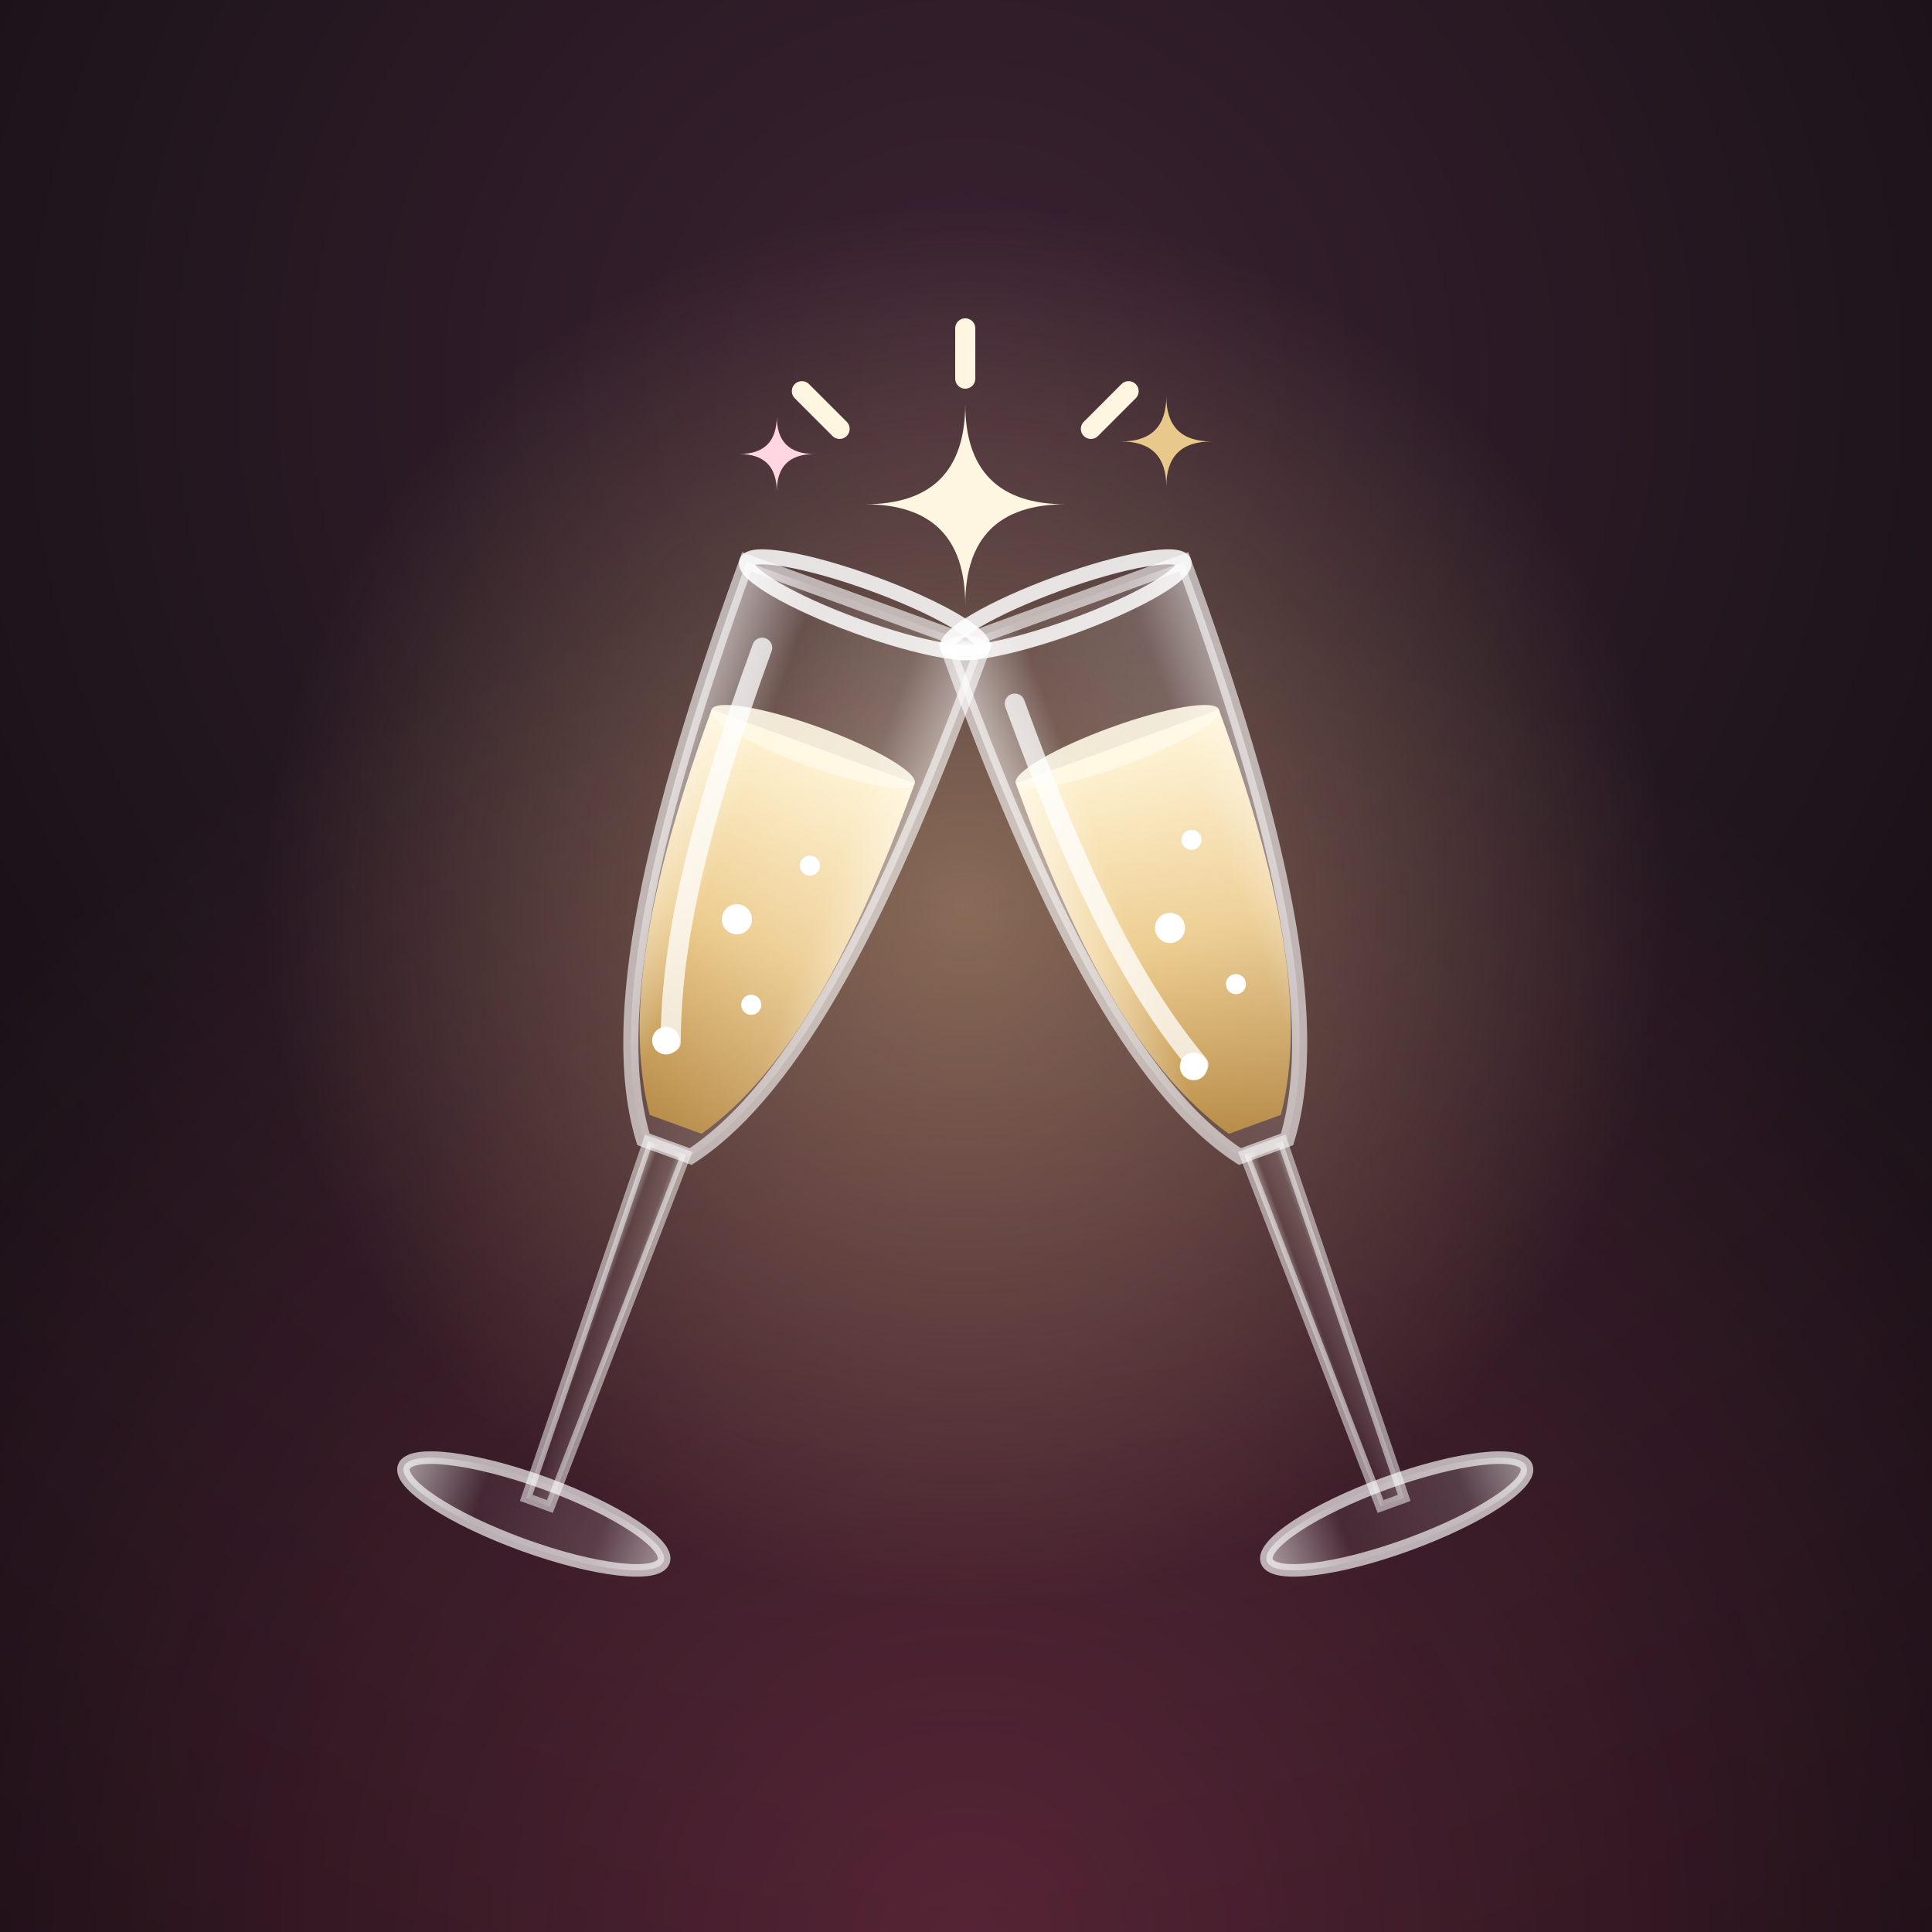
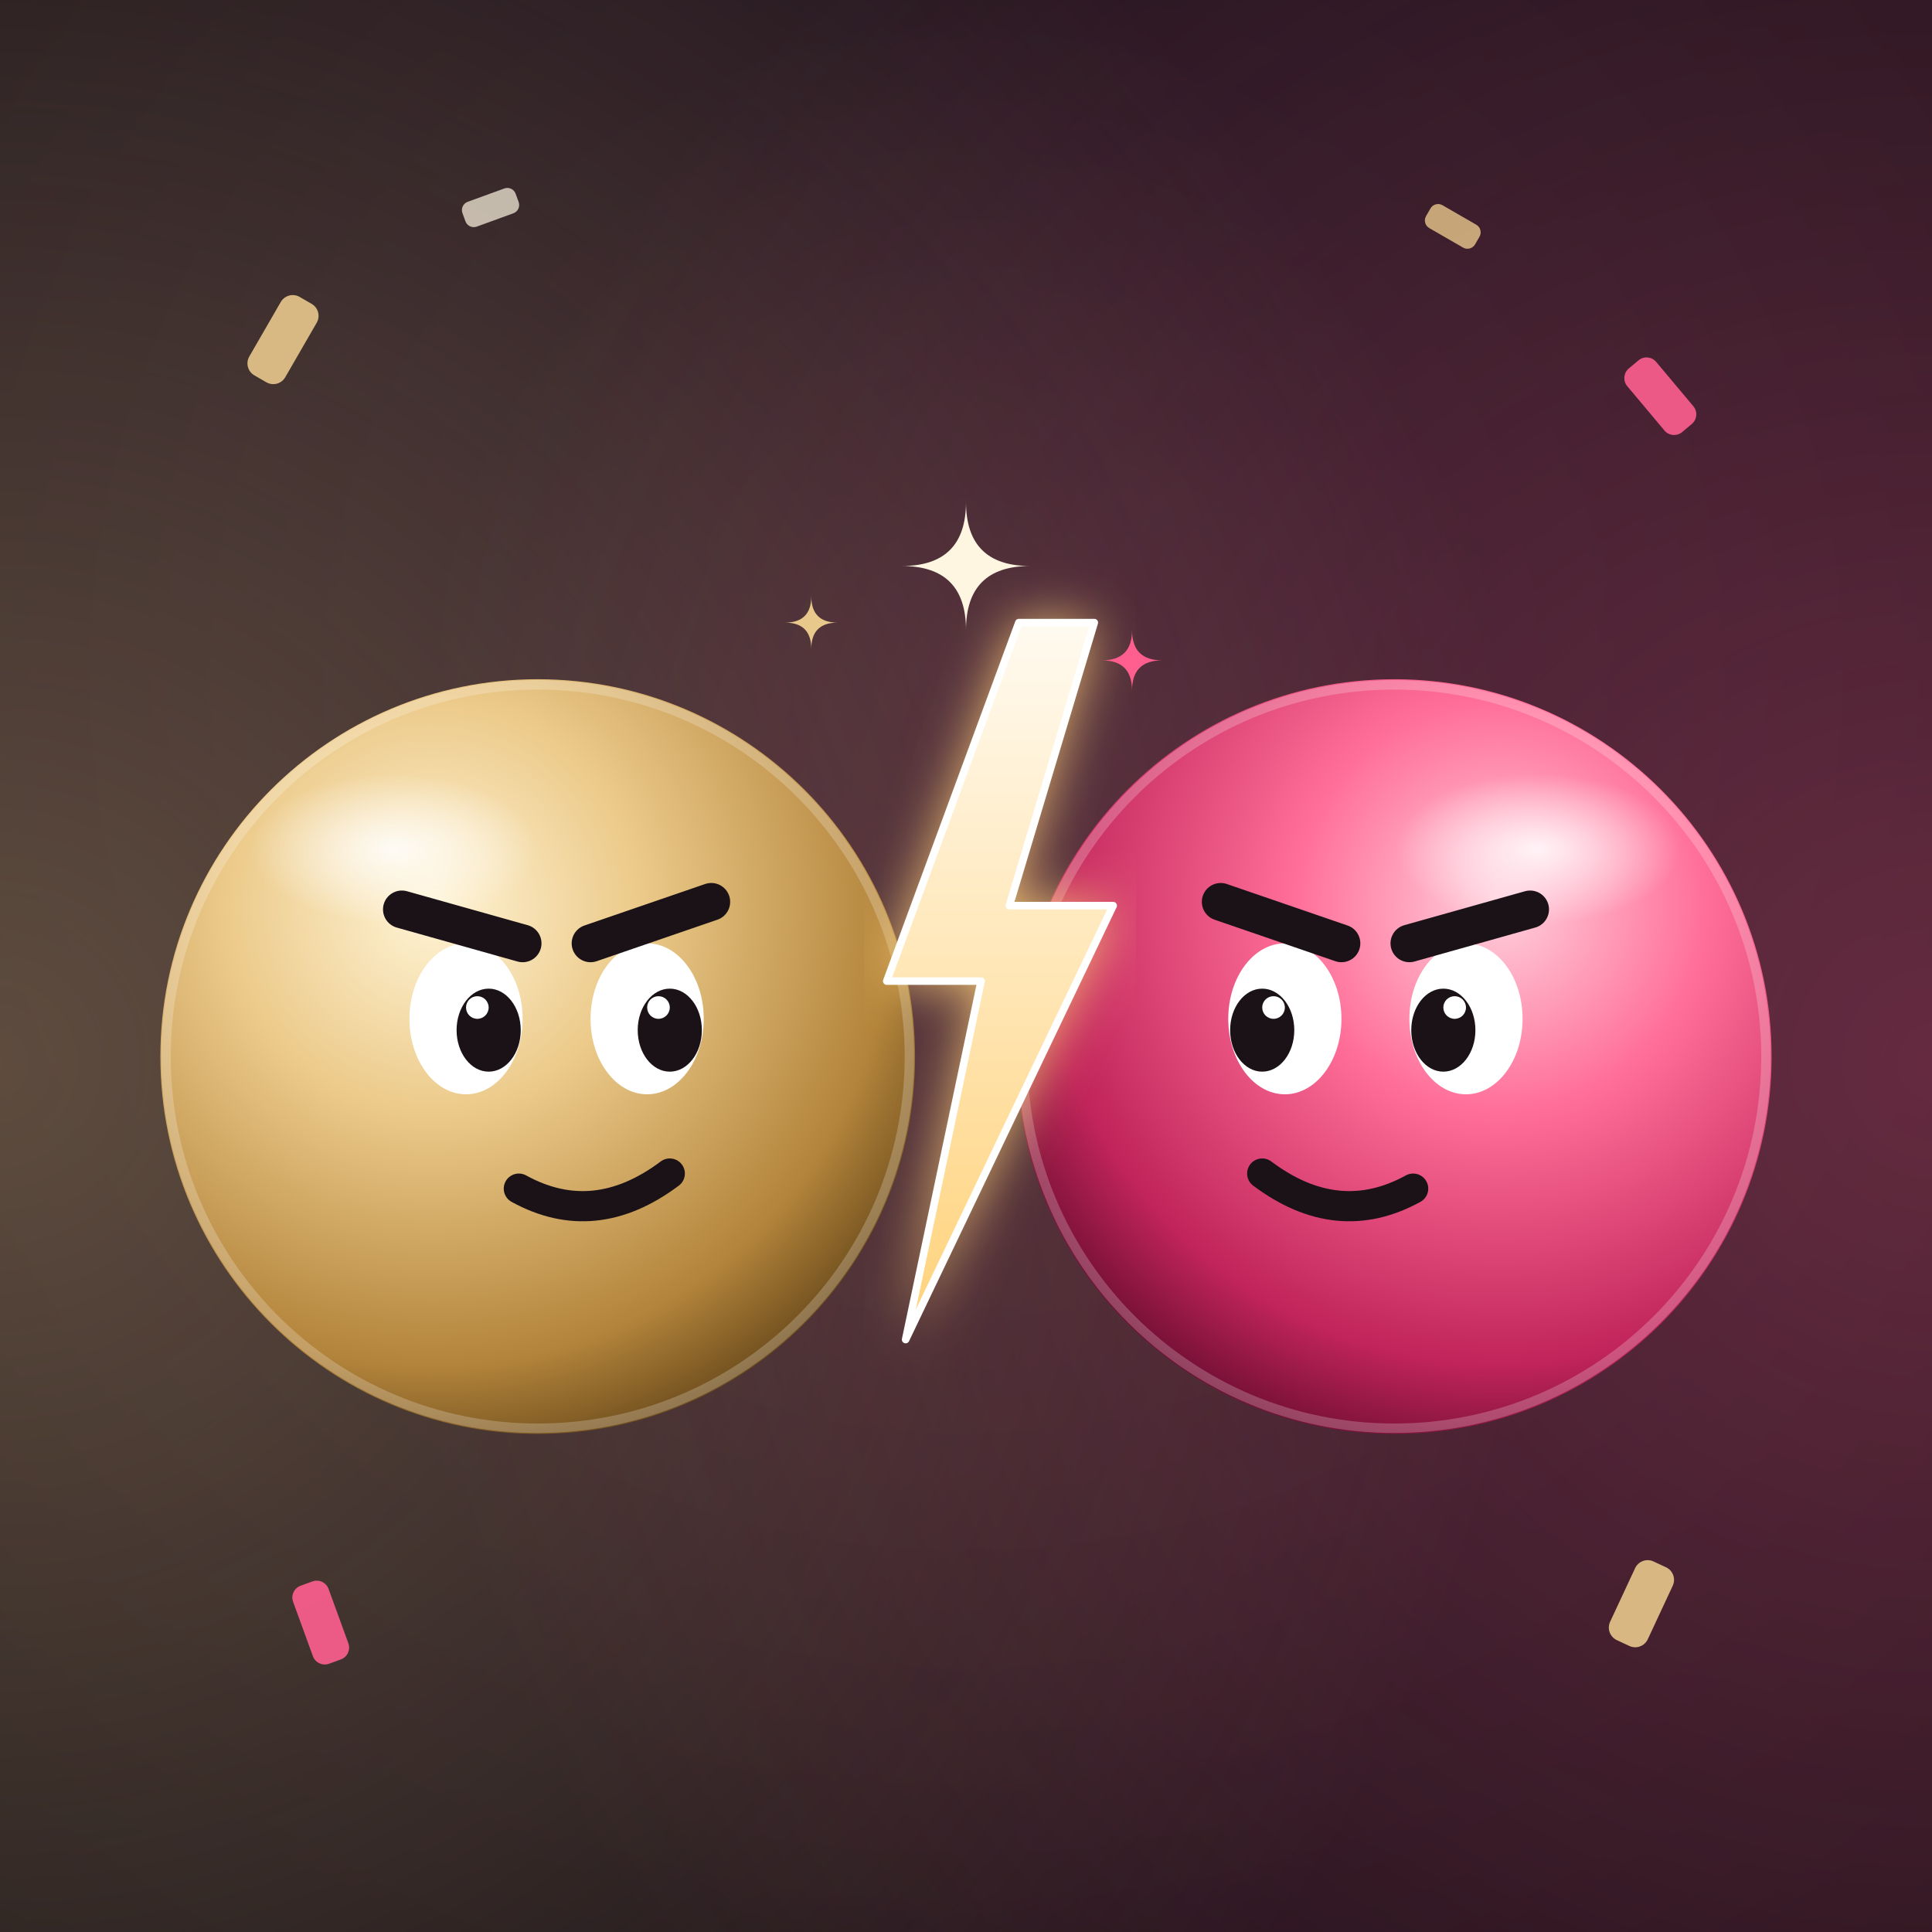
<svg xmlns="http://www.w3.org/2000/svg" viewBox="0 0 1024 1024" width="1024" height="1024">
  <defs>
-     <linearGradient id="skLiq" x1="0" y1="0" x2="0" y2="1">
-       <stop offset="0" stop-color="#fff3d1" />
-       <stop offset=".5" stop-color="#ecca8a" />
-       <stop offset="1" stop-color="#b3843b" />
-     </linearGradient>
-     <linearGradient id="skGlass" x1="0" y1="0" x2="1" y2="0">
-       <stop offset="0" stop-color="#fff" stop-opacity=".55" />
-       <stop offset=".3" stop-color="#fff" stop-opacity=".05" />
-       <stop offset=".75" stop-color="#fff" stop-opacity=".14" />
-       <stop offset="1" stop-color="#fff" stop-opacity=".5" />
-     </linearGradient>
-     <radialGradient id="skGlow">
-       <stop offset="0" stop-color="#e9c88c" stop-opacity=".45" />
+     <radialGradient id="bg" cx=".5" cy=".35" r=".9">
+       <stop offset="0" stop-color="#2e1b28" />
+       <stop offset="1" stop-color="#110c11" />
+     </radialGradient>
+     <radialGradient id="gL" cx="0" cy=".55" r=".8">
+       <stop offset="0" stop-color="#e9c88c" stop-opacity=".32" />
      <stop offset="1" stop-color="#e9c88c" stop-opacity="0" />
    </radialGradient>
-     <g id="skFlute">
-       <path d="M-8.6 12C-8.6 26-7 37-2.2 44h4.4C7 37 8.6 26 8.6 12z" fill="url(#skLiq)" />
-       <ellipse cx="0" cy="12" rx="8.6" ry="1.6" fill="#fff7e2" opacity=".9" />
-       <g class="sk-bub" fill="#fff">
-         <circle cx="-3" cy="38" r="1.1" />
-         <circle cx="2.4" cy="33" r=".8" />
-         <circle cx="-1" cy="27" r="1.2" />
-         <circle cx="3" cy="21" r=".8" />
-       </g>
-       <path d="M-10 0C-10 22-8 38-2 46h4C8 38 10 22 10 0z" fill="url(#skGlass)" stroke="#fff" stroke-opacity=".6" stroke-width="1.2" />
-       <ellipse cx="0" cy="0" rx="10" ry="1.8" fill="none" stroke="#fff" stroke-opacity=".85" stroke-width="1.2" />
-       <path d="M-6.5 6C-6.5 20-5.5 30-2.6 38" fill="none" stroke="#fff" stroke-opacity=".75" stroke-width="1.6" stroke-linecap="round" />
-       <path d="M-1.6 46h3.2l-.6 30h-2z" fill="url(#skGlass)" stroke="#fff" stroke-opacity=".5" stroke-width=".8" />
-       <ellipse cx="0" cy="77" rx="11" ry="2.6" fill="url(#skGlass)" stroke="#fff" stroke-opacity=".65" stroke-width="1" />
-     </g>
-     <radialGradient id="icBg" cx=".5" cy=".2" r=".95">
-       <stop offset="0" stop-color="#3b2232" />
-       <stop offset=".6" stop-color="#1a1218" />
-       <stop offset="1" stop-color="#0e0a0e" />
-     </radialGradient>
-     <radialGradient id="icRose" cx=".5" cy="1" r=".7">
-       <stop offset="0" stop-color="#ff5f8f" stop-opacity=".28" />
+     <radialGradient id="gR" cx="1" cy=".55" r=".8">
+       <stop offset="0" stop-color="#ff5f8f" stop-opacity=".32" />
      <stop offset="1" stop-color="#ff5f8f" stop-opacity="0" />
    </radialGradient>
+     <filter id="blur">
+       <feGaussianBlur stdDeviation="14" />
+     </filter>
+     <radialGradient id="oG" cx=".36" cy=".3" r=".78">
+       <stop offset="0" stop-color="#fff4d6" />
+       <stop offset=".35" stop-color="#ecca8a" />
+       <stop offset=".78" stop-color="#b3843b" />
+       <stop offset="1" stop-color="#5e4116" />
+     </radialGradient>
+     <radialGradient id="oP" cx=".64" cy=".3" r=".78">
+       <stop offset="0" stop-color="#ffd0dd" />
+       <stop offset=".35" stop-color="#ff6e98" />
+       <stop offset=".78" stop-color="#c0245a" />
+       <stop offset="1" stop-color="#5e0a2a" />
+     </radialGradient>
+     <radialGradient id="spec">
+       <stop offset="0" stop-color="#fff" stop-opacity=".85" />
+       <stop offset="1" stop-color="#fff" stop-opacity="0" />
+     </radialGradient>
+     <linearGradient id="bolt" x1="0" y1="0" x2="0" y2="1">
+       <stop offset="0" stop-color="#fffaf0" />
+       <stop offset="1" stop-color="#ffd27a" />
+     </linearGradient>
  </defs>
-   <rect width="1024" height="1024" fill="url(#icBg)" />
-   <rect width="1024" height="1024" fill="url(#icRose)" />
-   <g transform="translate(112 214) scale(6.66)">
-     <circle cx="60" cy="40" r="56" fill="url(#skGlow)" />
-     <g>
-       <g transform="translate(52 16) rotate(20)">
-         <use href="#skFlute" />
-       </g>
-     </g>
-     <g>
-       <g transform="translate(68 16) rotate(-20)">
-         <use href="#skFlute" />
-       </g>
-     </g>
-     <g>
-       <path fill="#fff6e2" d="M60 0Q60 8 68 8Q60 8 60 16Q60 8 52 8Q60 8 60 0z" />
-       <path fill="#ffd6e2" d="M45 1Q45 4 48 4Q45 4 45 7Q45 4 42 4Q45 4 45 1z" />
-       <path fill="#e9c88c" d="M76 -0.6Q76 3 79.6 3Q76 3 76 6.6Q76 3 72.4 3Q76 3 76 -0.6z" />
-       <path d="M60 -2v-4M50 2l-3-3M70 2l3-3" stroke="#fff6e2" stroke-width="1.6" stroke-linecap="round" fill="none" />
-     </g>
-   </g>
+   <rect width="1024" height="1024" fill="url(#bg)" />
+   <rect width="1024" height="1024" fill="url(#gL)" />
+   <rect width="1024" height="1024" fill="url(#gR)" />
+   <rect x="-11.0" y="-24.0" width="22" height="48" rx="7.333" fill="#e9c88c" opacity="0.9" transform="translate(150 180) rotate(30)" />
+   <rect x="-10.0" y="-22.0" width="20" height="44" rx="6.667" fill="#ff5f8f" opacity="0.9" transform="translate(880 210) rotate(-40)" />
+   <rect x="-10.0" y="-22.0" width="20" height="44" rx="6.667" fill="#ff5f8f" opacity="0.9" transform="translate(170 860) rotate(-20)" />
+   <rect x="-11.0" y="-23.0" width="22" height="46" rx="7.333" fill="#e9c88c" opacity="0.9" transform="translate(870 850) rotate(25)" />
+   <path fill="#fff6e2" opacity="0.8" d="M120 502Q120 520 138 520Q120 520 120 538Q120 520 102 520Q120 520 120 502z" />
+   <path fill="#fff6e2" opacity="0.8" d="M910 524Q910 540 926 540Q910 540 910 556Q910 540 894 540Q910 540 910 524z" />
+   <rect x="-7.0" y="-15.0" width="14" height="30" rx="4.667" fill="#fff6e2" opacity="0.7" transform="translate(260 110) rotate(70)" />
+   <rect x="-7.0" y="-15.0" width="14" height="30" rx="4.667" fill="#e9c88c" opacity="0.8" transform="translate(770 120) rotate(-60)" />
+   <circle cx="285" cy="744.0" r="160.0" fill="#000" opacity=".35" transform="scale(1 .25) translate(0 1848.0)" />
+   <circle cx="285" cy="560" r="200" fill="url(#oG)" />
+   <ellipse cx="209.0" cy="450.0" rx="76.0" ry="40.0" fill="url(#spec)" />
+   <circle cx="285" cy="560" r="197" fill="none" stroke="#fff" stroke-opacity=".22" stroke-width="5" />
+   <ellipse cx="247" cy="540" rx="30" ry="40" fill="#fff" />
+   <ellipse cx="259" cy="546" rx="17" ry="22" fill="#1a1216" />
+   <circle cx="253" cy="534" r="6" fill="#fff" />
+   <ellipse cx="343" cy="540" rx="30" ry="40" fill="#fff" />
+   <ellipse cx="355" cy="546" rx="17" ry="22" fill="#1a1216" />
+   <circle cx="349" cy="534" r="6" fill="#fff" />
+   <path d="M213 482L277 500 M313 500L377 478" stroke="#1a1216" stroke-width="20" stroke-linecap="round" fill="none" />
+   <path d="M275 630q40 22 80 -8" stroke="#1a1216" stroke-width="16" stroke-linecap="round" fill="none" />
+   <circle cx="739" cy="744.0" r="160.0" fill="#000" opacity=".35" transform="scale(1 .25) translate(0 1848.0)" />
+   <circle cx="739" cy="560" r="200" fill="url(#oP)" />
+   <ellipse cx="815.0" cy="450.0" rx="76.0" ry="40.0" fill="url(#spec)" />
+   <circle cx="739" cy="560" r="197" fill="none" stroke="#fff" stroke-opacity=".22" stroke-width="5" />
+   <ellipse cx="777" cy="540" rx="30" ry="40" fill="#fff" />
+   <ellipse cx="765" cy="546" rx="17" ry="22" fill="#1a1216" />
+   <circle cx="771" cy="534" r="6" fill="#fff" />
+   <ellipse cx="681" cy="540" rx="30" ry="40" fill="#fff" />
+   <ellipse cx="669" cy="546" rx="17" ry="22" fill="#1a1216" />
+   <circle cx="675" cy="534" r="6" fill="#fff" />
+   <path d="M811 482L747 500 M711 500L647 478" stroke="#1a1216" stroke-width="20" stroke-linecap="round" fill="none" />
+   <path d="M749 630q-40 22 -80 -8" stroke="#1a1216" stroke-width="16" stroke-linecap="round" fill="none" />
+   <path d="M540 330L470 520h50l-40 190 110-230h-55l45-150z" fill="#ffd27a" filter="url(#blur)" opacity=".9" />
+   <path d="M540 330L470 520h50l-40 190 110-230h-55l45-150z" fill="url(#bolt)" stroke="#fff" stroke-width="4" stroke-linejoin="round" />
+   <path fill="#fff6e2" opacity="1" d="M512 266Q512 300 546 300Q512 300 512 334Q512 300 478 300Q512 300 512 266z" />
+   <path fill="#e9c88c" opacity="1" d="M430 316Q430 330 444 330Q430 330 430 344Q430 330 416 330Q430 330 430 316z" />
+   <path fill="#ff5f8f" opacity="1" d="M600 334Q600 350 616 350Q600 350 600 366Q600 350 584 350Q600 350 600 334z" />
</svg>
